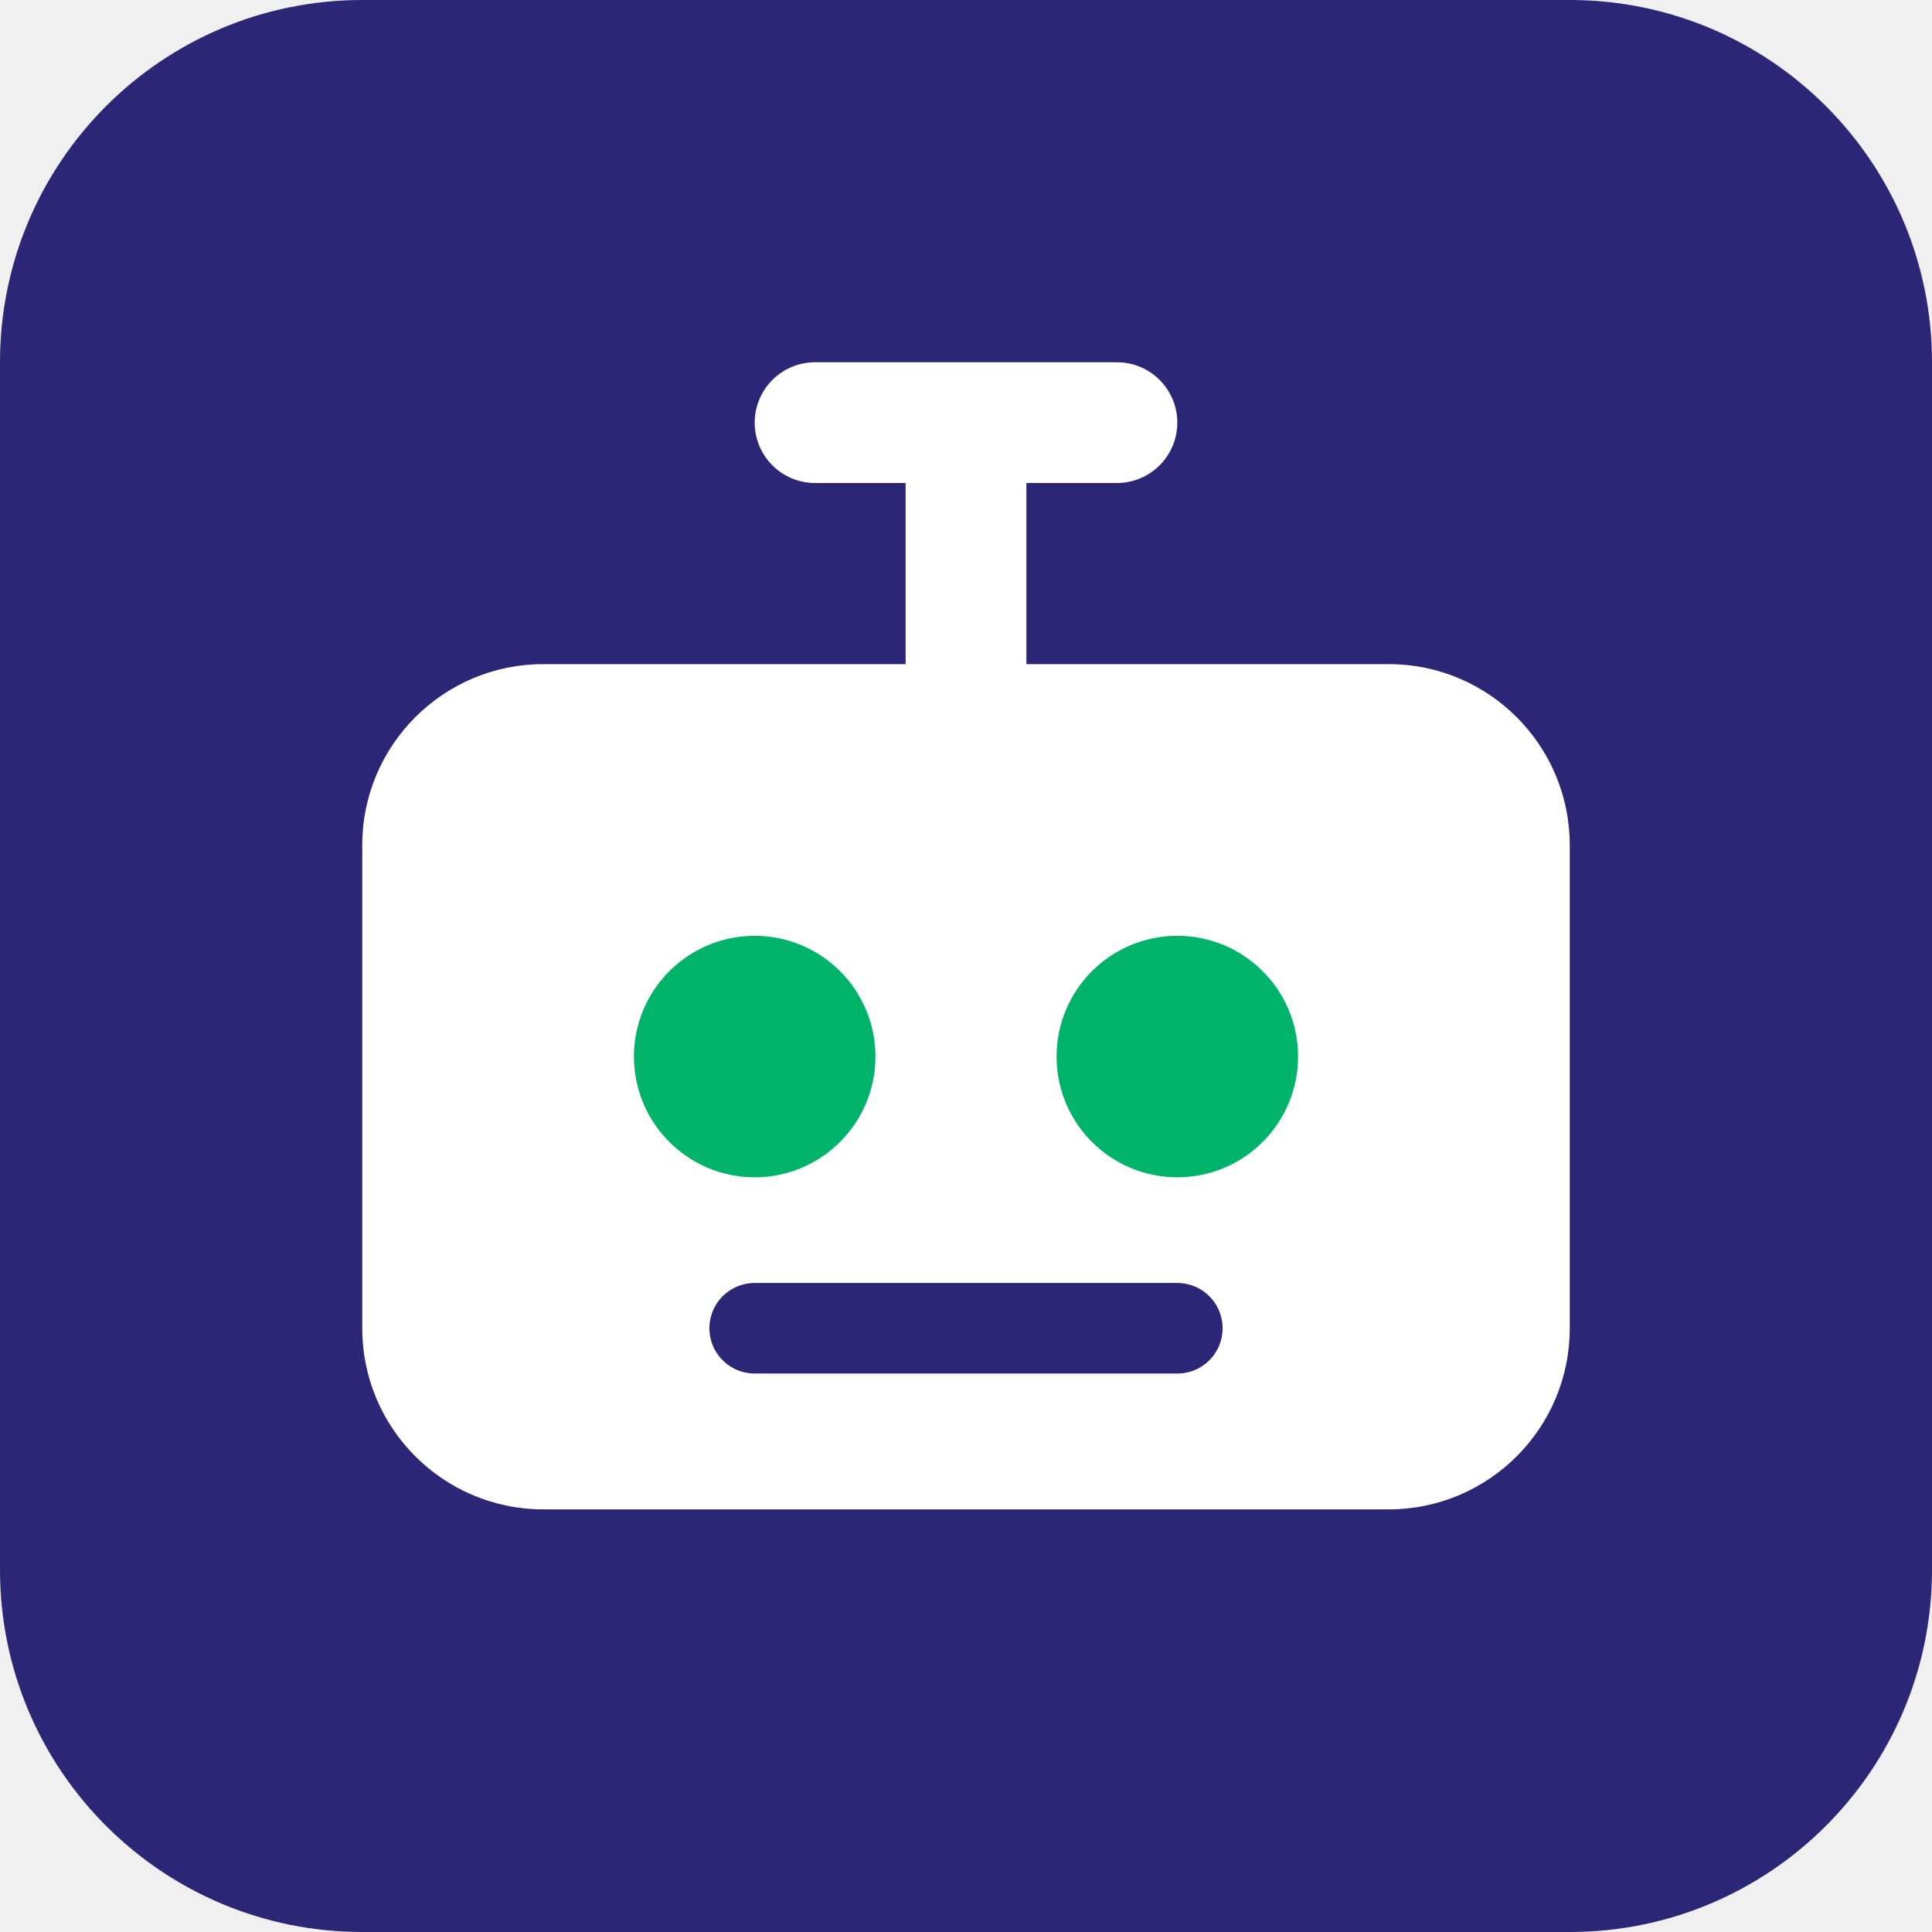
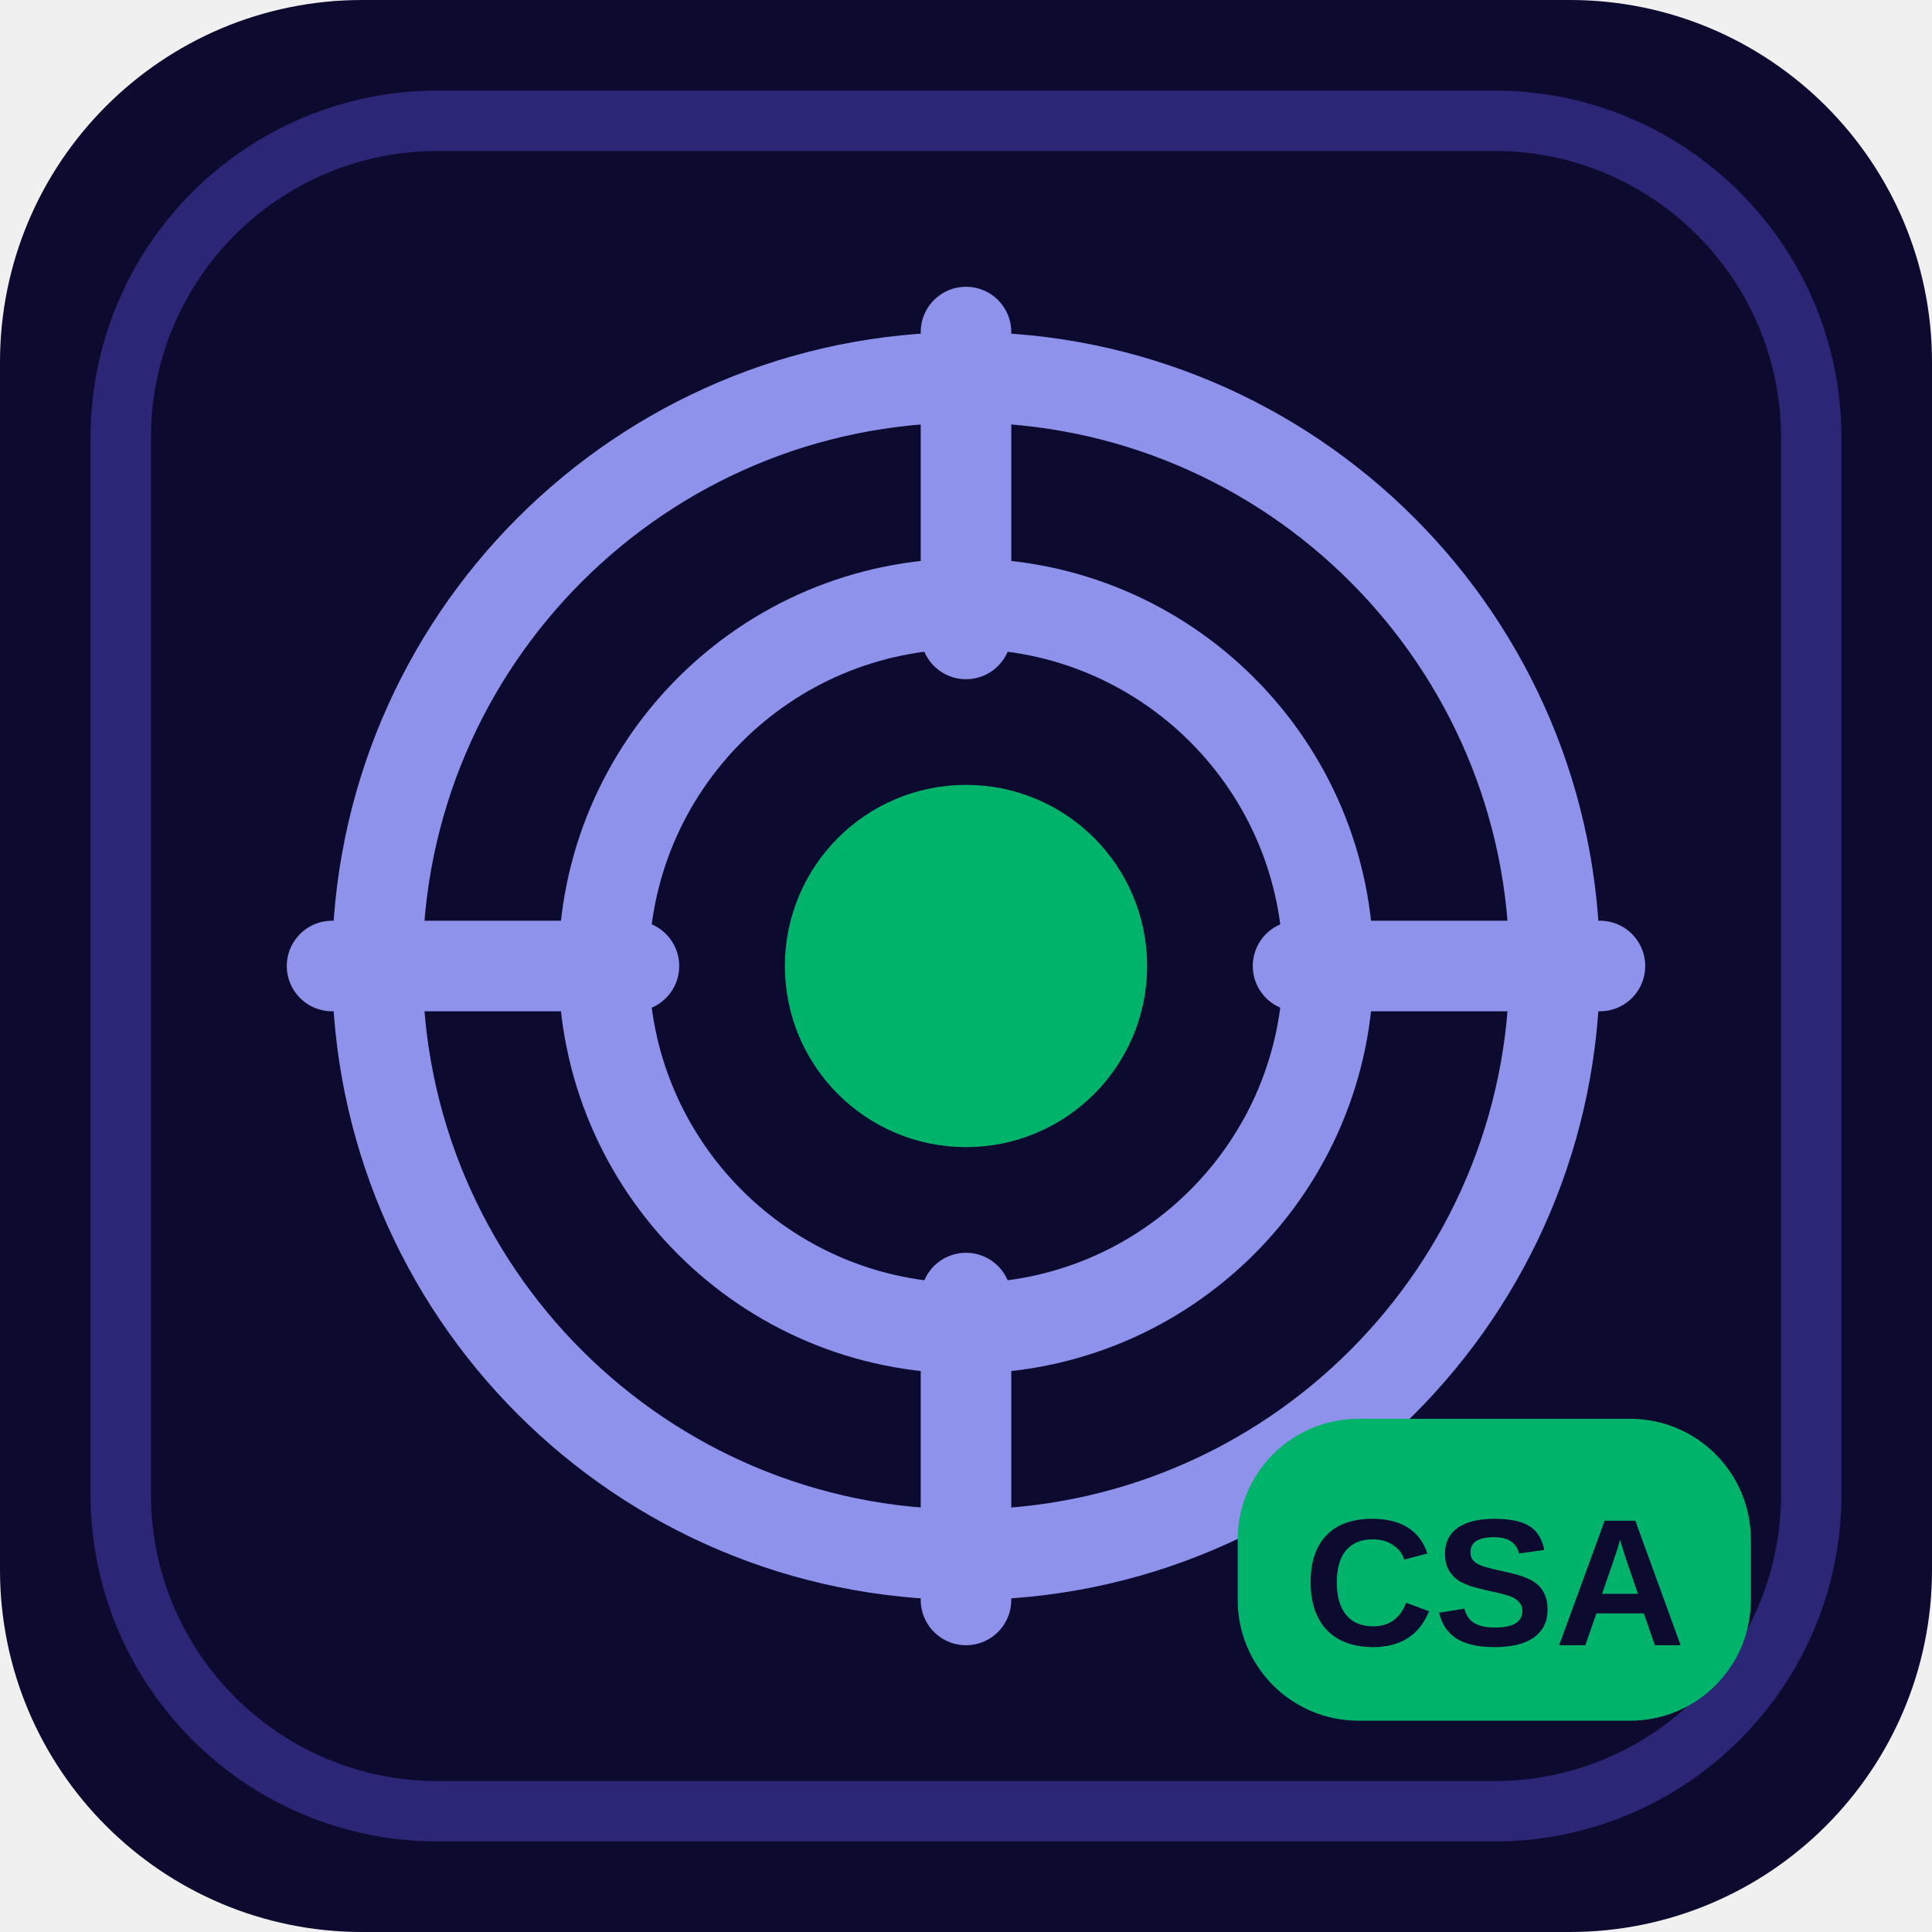
- <svg xmlns="http://www.w3.org/2000/svg" viewBox="0 0 64 64" role="img" aria-label="OC2 Bot Development">
-   <rect width="64" height="64" rx="12" fill="#2C2677" />
-   <path d="M18 22h28a6 6 0 0 1 6 6v16a6 6 0 0 1-6 6H18a6 6 0 0 1-6-6V28a6 6 0 0 1 6-6z" fill="#fff" />
-   <path d="M32 14v8M27 14h10" stroke="#fff" stroke-width="4" stroke-linecap="round" />
-   <circle cx="25" cy="35" r="4" fill="#00B36B" />
-   <circle cx="39" cy="35" r="4" fill="#00B36B" />
-   <path d="M25 44h14" stroke="#2C2677" stroke-width="3" stroke-linecap="round" />
+ <svg xmlns="http://www.w3.org/2000/svg" width="128" height="128" viewBox="0 0 128 128" role="img" aria-label="cobalt-strike-aggressor-development icon">
+   <rect width="128" height="128" rx="24" fill="#0D0A30" />
+   <rect x="8" y="8" width="112" height="112" rx="21" fill="none" stroke="#2C2677" stroke-width="4" />
+   <g>
+     <circle cx="64" cy="64" r="39" fill="none" stroke="#8E92EB" stroke-width="6" />
+     <circle cx="64" cy="64" r="24" fill="none" stroke="#8E92EB" stroke-width="6" />
+     <circle cx="64" cy="64" r="9" fill="#00B36B" stroke="#00B36B" stroke-width="6" />
+     <line x1="64" y1="22" x2="64" y2="42" stroke="#8E92EB" stroke-width="6" stroke-linecap="round" />
+     <line x1="64" y1="86" x2="64" y2="106" stroke="#8E92EB" stroke-width="6" stroke-linecap="round" />
+     <line x1="22" y1="64" x2="42" y2="64" stroke="#8E92EB" stroke-width="6" stroke-linecap="round" />
+     <line x1="86" y1="64" x2="106" y2="64" stroke="#8E92EB" stroke-width="6" stroke-linecap="round" />
+   </g>
+   <rect x="82" y="94" width="34" height="20" rx="8" fill="#00B36B" />
+   <text x="99" y="109" fill="#0D0A30" font-family="Arial, Helvetica, sans-serif" font-size="12" font-weight="800" text-anchor="middle">CSA</text>
</svg>
